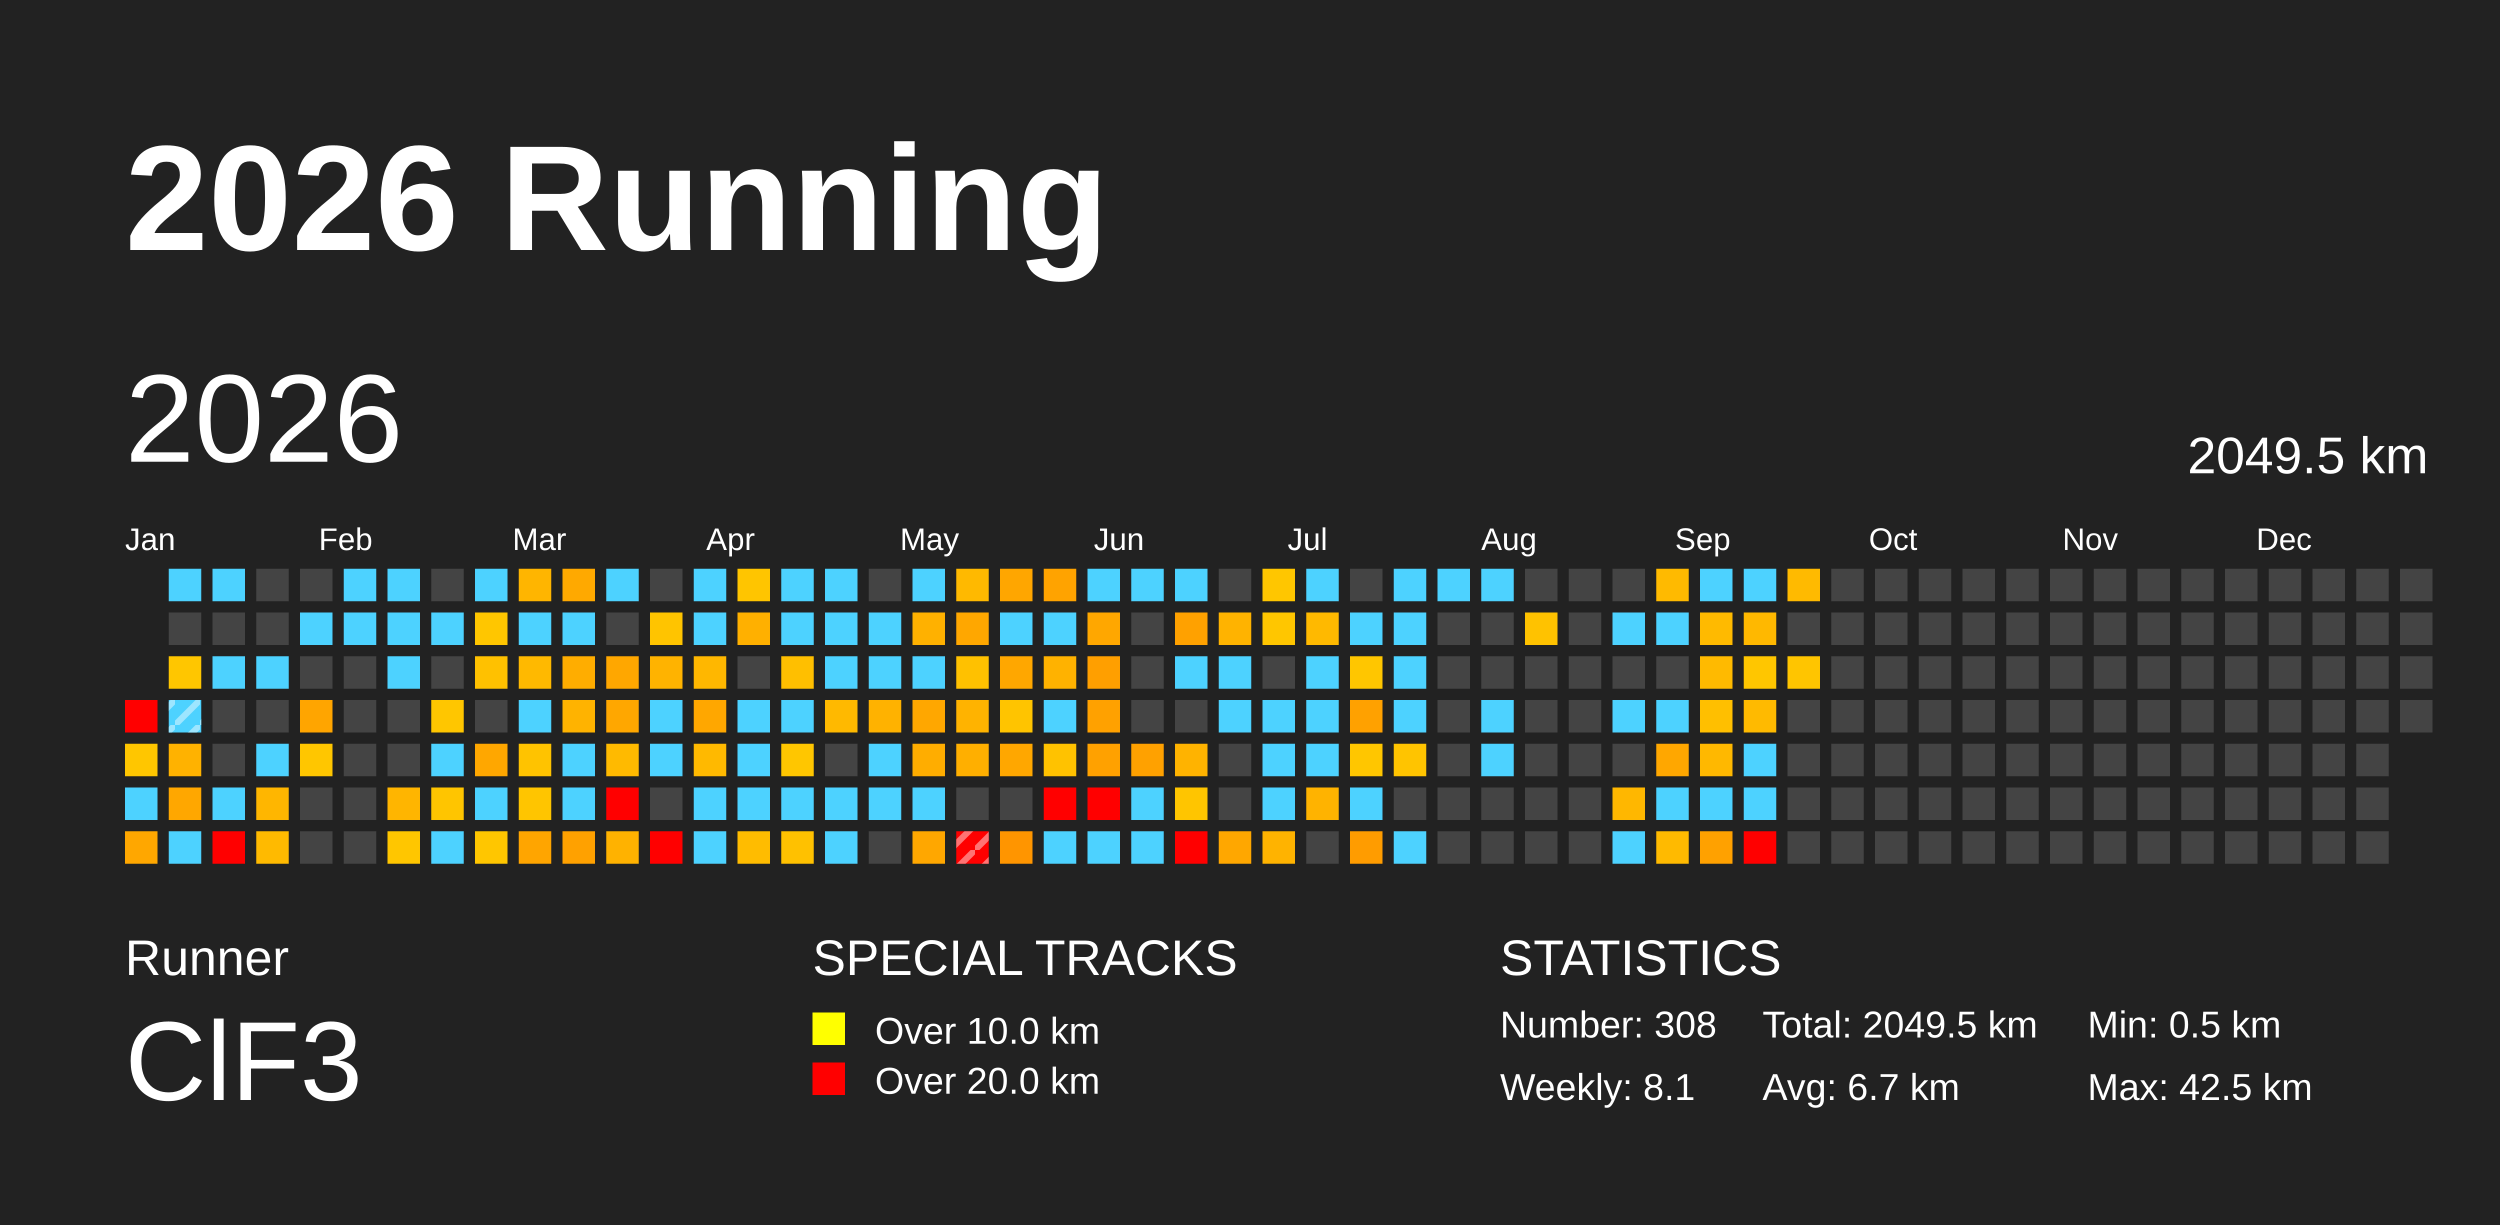
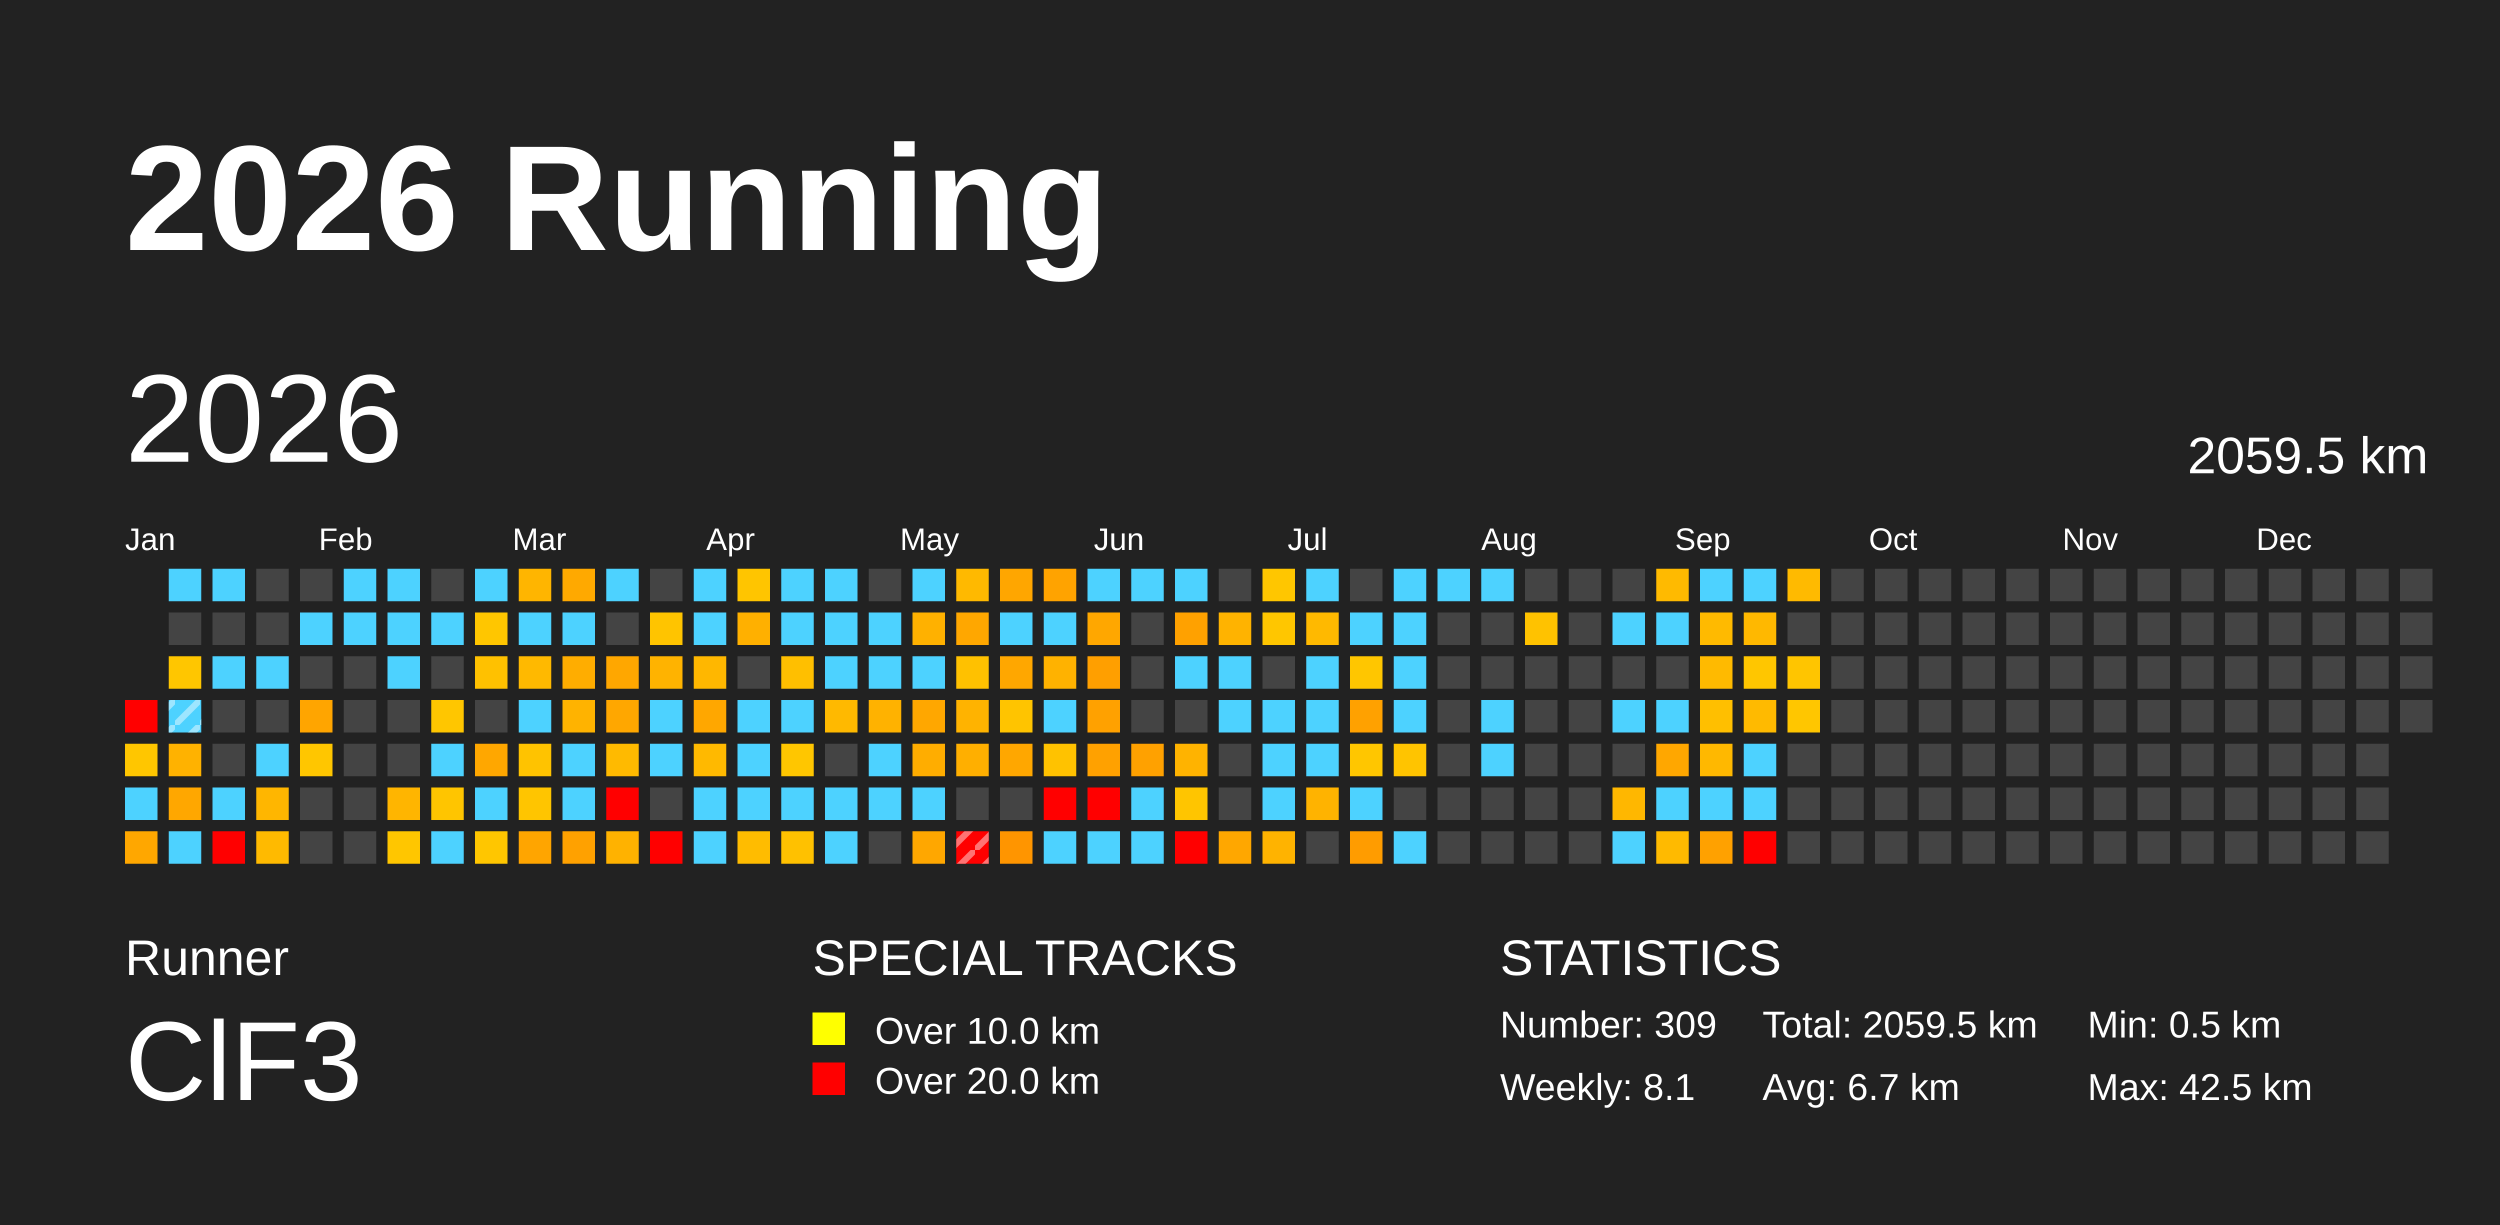
<svg xmlns="http://www.w3.org/2000/svg" baseProfile="full" height="98mm" version="1.1" viewBox="0,0,200,98" width="200mm">
  <defs>
    <pattern height="2" id="indoor-stripe" patternUnits="userSpaceOnUse" width="2">
      <line stroke="white" stroke-opacity="0.45" stroke-width="0.5" x1="0" x2="2" y1="2" y2="0" />
    </pattern>
  </defs>
  <rect fill="#222222" height="98" width="200" x="0" y="0" />
  <text fill="#FFFFFF" style="font-size:12px; font-family:Arial; font-weight:bold;" x="10" y="20">2026 Running</text>
  <text fill="#FFFFFF" style="font-size:4px; font-family:Arial" x="10" y="78">Runner</text>
  <text fill="#FFFFFF" style="font-size:9px; font-family:Arial" x="10" y="88">ClF3</text>
  <text fill="#FFFFFF" style="font-size:4px; font-family:Arial" x="65" y="78">SPECIAL TRACKS</text>
  <rect fill="yellow" height="2.6" width="2.6" x="65" y="81" />
  <text fill="#FFFFFF" style="font-size:3px; font-family:Arial" x="70" y="83.5">Over 10.0 km</text>
  <rect fill="red" height="2.6" width="2.6" x="65" y="85" />
  <text fill="#FFFFFF" style="font-size:3px; font-family:Arial" x="70" y="87.5">Over 20.0 km</text>
  <text fill="#FFFFFF" style="font-size:4px; font-family:Arial" x="120" y="78">STATISTICS</text>
-   <text fill="#FFFFFF" style="font-size:3px; font-family:Arial" x="120" y="83">Number: 308</text>
+   <text fill="#FFFFFF" style="font-size:3px; font-family:Arial" x="120" y="83">Number: 309</text>
  <text fill="#FFFFFF" style="font-size:3px; font-family:Arial" x="120" y="88">Weekly: 8.1</text>
-   <text fill="#FFFFFF" style="font-size:3px; font-family:Arial" x="141" y="83">Total: 2049.5 km</text>
+   <text fill="#FFFFFF" style="font-size:3px; font-family:Arial" x="141" y="83">Total: 2059.5 km</text>
  <text fill="#FFFFFF" style="font-size:3px; font-family:Arial" x="141" y="88">Avg: 6.7 km</text>
  <text fill="#FFFFFF" style="font-size:3px; font-family:Arial" x="167" y="83">Min: 0.5 km</text>
  <text fill="#FFFFFF" style="font-size:3px; font-family:Arial" x="167" y="88">Max: 42.5 km</text>
  <text dominant-baseline="hanging" fill="#FFFFFF" style="font-size:10.0px; font-family:Arial;" x="10" y="30">2026</text>
-   <text dominant-baseline="hanging" fill="#FFFFFF" style="font-size:4.125px; font-family:Arial;" x="175" y="35">2049.5 km</text>
+   <text dominant-baseline="hanging" fill="#FFFFFF" style="font-size:4.125px; font-family:Arial;" x="175" y="35">2059.5 km</text>
  <text fill="#FFFFFF" style="font-size:2.5px; font-family:Arial" x="10.0" y="44">Jan</text>
  <text fill="#FFFFFF" style="font-size:2.5px; font-family:Arial" x="25.5" y="44">Feb</text>
  <text fill="#FFFFFF" style="font-size:2.5px; font-family:Arial" x="41.0" y="44">Mar</text>
  <text fill="#FFFFFF" style="font-size:2.5px; font-family:Arial" x="56.5" y="44">Apr</text>
  <text fill="#FFFFFF" style="font-size:2.5px; font-family:Arial" x="72.0" y="44">May</text>
  <text fill="#FFFFFF" style="font-size:2.5px; font-family:Arial" x="87.5" y="44">Jun</text>
  <text fill="#FFFFFF" style="font-size:2.5px; font-family:Arial" x="103.0" y="44">Jul</text>
  <text fill="#FFFFFF" style="font-size:2.5px; font-family:Arial" x="118.5" y="44">Aug</text>
  <text fill="#FFFFFF" style="font-size:2.5px; font-family:Arial" x="134.0" y="44">Sep</text>
  <text fill="#FFFFFF" style="font-size:2.5px; font-family:Arial" x="149.5" y="44">Oct</text>
  <text fill="#FFFFFF" style="font-size:2.5px; font-family:Arial" x="165.0" y="44">Nov</text>
  <text fill="#FFFFFF" style="font-size:2.5px; font-family:Arial" x="180.5" y="44">Dec</text>
  <rect fill="red" height="2.6" width="2.6" x="10.0" y="56.0" />
  <rect fill="#ffc600" height="2.6" width="2.6" x="10.0" y="59.5" />
  <rect fill="#4dd2ff" height="2.6" width="2.6" x="10.0" y="63.0" />
  <rect fill="#ffa700" height="2.6" width="2.6" x="10.0" y="66.5" />
  <rect fill="#4dd2ff" height="2.6" width="2.6" x="13.5" y="45.5" />
  <rect fill="#444444" height="2.6" width="2.6" x="13.5" y="49.0" />
  <rect fill="#ffc600" height="2.6" width="2.6" x="13.5" y="52.5" />
  <rect fill="#4dd2ff" height="2.6" width="2.6" x="13.5" y="56.0" />
  <rect fill="url(#indoor-stripe)" height="2.6" style="pointer-events: none;" width="2.6" x="13.5" y="56.0" />
  <rect fill="#ffb200" height="2.6" width="2.6" x="13.5" y="59.5" />
  <rect fill="#ffa700" height="2.6" width="2.6" x="13.5" y="63.0" />
  <rect fill="#4dd2ff" height="2.6" width="2.6" x="13.5" y="66.5" />
  <rect fill="#4dd2ff" height="2.6" width="2.6" x="17.0" y="45.5" />
  <rect fill="#444444" height="2.6" width="2.6" x="17.0" y="49.0" />
  <rect fill="#4dd2ff" height="2.6" width="2.6" x="17.0" y="52.5" />
  <rect fill="#444444" height="2.6" width="2.6" x="17.0" y="56.0" />
  <rect fill="#444444" height="2.6" width="2.6" x="17.0" y="59.5" />
  <rect fill="#4dd2ff" height="2.6" width="2.6" x="17.0" y="63.0" />
  <rect fill="red" height="2.6" width="2.6" x="17.0" y="66.5" />
  <rect fill="#444444" height="2.6" width="2.6" x="20.5" y="45.5" />
  <rect fill="#444444" height="2.6" width="2.6" x="20.5" y="49.0" />
  <rect fill="#4dd2ff" height="2.6" width="2.6" x="20.5" y="52.5" />
  <rect fill="#444444" height="2.6" width="2.6" x="20.5" y="56.0" />
  <rect fill="#4dd2ff" height="2.6" width="2.6" x="20.5" y="59.5" />
  <rect fill="#ffb600" height="2.6" width="2.6" x="20.5" y="63.0" />
  <rect fill="#ffba00" height="2.6" width="2.6" x="20.5" y="66.5" />
  <rect fill="#444444" height="2.6" width="2.6" x="24.0" y="45.5" />
  <rect fill="#4dd2ff" height="2.6" width="2.6" x="24.0" y="49.0" />
  <rect fill="#444444" height="2.6" width="2.6" x="24.0" y="52.5" />
  <rect fill="#ffa500" height="2.6" width="2.6" x="24.0" y="56.0" />
  <rect fill="#ffc600" height="2.6" width="2.6" x="24.0" y="59.5" />
  <rect fill="#444444" height="2.6" width="2.6" x="24.0" y="63.0" />
  <rect fill="#444444" height="2.6" width="2.6" x="24.0" y="66.5" />
  <rect fill="#4dd2ff" height="2.6" width="2.6" x="27.5" y="45.5" />
  <rect fill="#4dd2ff" height="2.6" width="2.6" x="27.5" y="49.0" />
  <rect fill="#444444" height="2.6" width="2.6" x="27.5" y="52.5" />
  <rect fill="#444444" height="2.6" width="2.6" x="27.5" y="56.0" />
  <rect fill="#444444" height="2.6" width="2.6" x="27.5" y="59.5" />
  <rect fill="#444444" height="2.6" width="2.6" x="27.5" y="63.0" />
  <rect fill="#444444" height="2.6" width="2.6" x="27.5" y="66.5" />
  <rect fill="#4dd2ff" height="2.6" width="2.6" x="31.0" y="45.5" />
  <rect fill="#4dd2ff" height="2.6" width="2.6" x="31.0" y="49.0" />
  <rect fill="#4dd2ff" height="2.6" width="2.6" x="31.0" y="52.5" />
  <rect fill="#444444" height="2.6" width="2.6" x="31.0" y="56.0" />
  <rect fill="#444444" height="2.6" width="2.6" x="31.0" y="59.5" />
  <rect fill="#ffb500" height="2.6" width="2.6" x="31.0" y="63.0" />
  <rect fill="#ffc600" height="2.6" width="2.6" x="31.0" y="66.5" />
  <rect fill="#444444" height="2.6" width="2.6" x="34.5" y="45.5" />
  <rect fill="#4dd2ff" height="2.6" width="2.6" x="34.5" y="49.0" />
  <rect fill="#444444" height="2.6" width="2.6" x="34.5" y="52.5" />
  <rect fill="#ffc600" height="2.6" width="2.6" x="34.5" y="56.0" />
  <rect fill="#4dd2ff" height="2.6" width="2.6" x="34.5" y="59.5" />
  <rect fill="#ffc500" height="2.6" width="2.6" x="34.5" y="63.0" />
  <rect fill="#4dd2ff" height="2.6" width="2.6" x="34.5" y="66.5" />
  <rect fill="#4dd2ff" height="2.6" width="2.6" x="38.0" y="45.5" />
  <rect fill="#ffc600" height="2.6" width="2.6" x="38.0" y="49.0" />
  <rect fill="#ffc100" height="2.6" width="2.6" x="38.0" y="52.5" />
  <rect fill="#444444" height="2.6" width="2.6" x="38.0" y="56.0" />
  <rect fill="#ffa700" height="2.6" width="2.6" x="38.0" y="59.5" />
  <rect fill="#4dd2ff" height="2.6" width="2.6" x="38.0" y="63.0" />
  <rect fill="#ffc600" height="2.6" width="2.6" x="38.0" y="66.5" />
  <rect fill="#ffb500" height="2.6" width="2.6" x="41.5" y="45.5" />
  <rect fill="#4dd2ff" height="2.6" width="2.6" x="41.5" y="49.0" />
  <rect fill="#ffb900" height="2.6" width="2.6" x="41.5" y="52.5" />
  <rect fill="#4dd2ff" height="2.6" width="2.6" x="41.5" y="56.0" />
  <rect fill="#ffc300" height="2.6" width="2.6" x="41.5" y="59.5" />
  <rect fill="#ffc500" height="2.6" width="2.6" x="41.5" y="63.0" />
  <rect fill="#ffa500" height="2.6" width="2.6" x="41.5" y="66.5" />
  <rect fill="#ffa900" height="2.6" width="2.6" x="45.0" y="45.5" />
  <rect fill="#4dd2ff" height="2.6" width="2.6" x="45.0" y="49.0" />
  <rect fill="#ffad00" height="2.6" width="2.6" x="45.0" y="52.5" />
  <rect fill="#ffb300" height="2.6" width="2.6" x="45.0" y="56.0" />
  <rect fill="#4dd2ff" height="2.6" width="2.6" x="45.0" y="59.5" />
  <rect fill="#4dd2ff" height="2.6" width="2.6" x="45.0" y="63.0" />
  <rect fill="#ffa100" height="2.6" width="2.6" x="45.0" y="66.5" />
  <rect fill="#4dd2ff" height="2.6" width="2.6" x="48.5" y="45.5" />
  <rect fill="#444444" height="2.6" width="2.6" x="48.5" y="49.0" />
  <rect fill="#ffa700" height="2.6" width="2.6" x="48.5" y="52.5" />
  <rect fill="#ffa700" height="2.6" width="2.6" x="48.5" y="56.0" />
  <rect fill="#ffba00" height="2.6" width="2.6" x="48.5" y="59.5" />
  <rect fill="red" height="2.6" width="2.6" x="48.5" y="63.0" />
  <rect fill="#ffb200" height="2.6" width="2.6" x="48.5" y="66.5" />
  <rect fill="#444444" height="2.6" width="2.6" x="52.0" y="45.5" />
  <rect fill="#ffc400" height="2.6" width="2.6" x="52.0" y="49.0" />
  <rect fill="#ffb300" height="2.6" width="2.6" x="52.0" y="52.5" />
  <rect fill="#4dd2ff" height="2.6" width="2.6" x="52.0" y="56.0" />
  <rect fill="#4dd2ff" height="2.6" width="2.6" x="52.0" y="59.5" />
  <rect fill="#444444" height="2.6" width="2.6" x="52.0" y="63.0" />
  <rect fill="red" height="2.6" width="2.6" x="52.0" y="66.5" />
  <rect fill="#4dd2ff" height="2.6" width="2.6" x="55.5" y="45.5" />
  <rect fill="#4dd2ff" height="2.6" width="2.6" x="55.5" y="49.0" />
  <rect fill="#ffb700" height="2.6" width="2.6" x="55.5" y="52.5" />
  <rect fill="#ffa700" height="2.6" width="2.6" x="55.5" y="56.0" />
  <rect fill="#ffb900" height="2.6" width="2.6" x="55.5" y="59.5" />
  <rect fill="#4dd2ff" height="2.6" width="2.6" x="55.5" y="63.0" />
  <rect fill="#4dd2ff" height="2.6" width="2.6" x="55.5" y="66.5" />
  <rect fill="#ffc500" height="2.6" width="2.6" x="59.0" y="45.5" />
  <rect fill="#ffb000" height="2.6" width="2.6" x="59.0" y="49.0" />
  <rect fill="#444444" height="2.6" width="2.6" x="59.0" y="52.5" />
  <rect fill="#4dd2ff" height="2.6" width="2.6" x="59.0" y="56.0" />
  <rect fill="#4dd2ff" height="2.6" width="2.6" x="59.0" y="59.5" />
  <rect fill="#4dd2ff" height="2.6" width="2.6" x="59.0" y="63.0" />
  <rect fill="#ffbc00" height="2.6" width="2.6" x="59.0" y="66.5" />
  <rect fill="#4dd2ff" height="2.6" width="2.6" x="62.5" y="45.5" />
  <rect fill="#4dd2ff" height="2.6" width="2.6" x="62.5" y="49.0" />
  <rect fill="#ffbf00" height="2.6" width="2.6" x="62.5" y="52.5" />
  <rect fill="#4dd2ff" height="2.6" width="2.6" x="62.5" y="56.0" />
  <rect fill="#ffc600" height="2.6" width="2.6" x="62.5" y="59.5" />
  <rect fill="#4dd2ff" height="2.6" width="2.6" x="62.5" y="63.0" />
  <rect fill="#ffc100" height="2.6" width="2.6" x="62.5" y="66.5" />
  <rect fill="#4dd2ff" height="2.6" width="2.6" x="66.0" y="45.5" />
  <rect fill="#4dd2ff" height="2.6" width="2.6" x="66.0" y="49.0" />
  <rect fill="#4dd2ff" height="2.6" width="2.6" x="66.0" y="52.5" />
  <rect fill="#ffb900" height="2.6" width="2.6" x="66.0" y="56.0" />
  <rect fill="#444444" height="2.6" width="2.6" x="66.0" y="59.5" />
  <rect fill="#4dd2ff" height="2.6" width="2.6" x="66.0" y="63.0" />
  <rect fill="#4dd2ff" height="2.6" width="2.6" x="66.0" y="66.5" />
  <rect fill="#444444" height="2.6" width="2.6" x="69.5" y="45.5" />
  <rect fill="#4dd2ff" height="2.6" width="2.6" x="69.5" y="49.0" />
  <rect fill="#4dd2ff" height="2.6" width="2.6" x="69.5" y="52.5" />
  <rect fill="#ffb200" height="2.6" width="2.6" x="69.5" y="56.0" />
  <rect fill="#4dd2ff" height="2.6" width="2.6" x="69.5" y="59.5" />
  <rect fill="#4dd2ff" height="2.6" width="2.6" x="69.5" y="63.0" />
  <rect fill="#444444" height="2.6" width="2.6" x="69.5" y="66.5" />
  <rect fill="#4dd2ff" height="2.6" width="2.6" x="73.0" y="45.5" />
  <rect fill="#ffb100" height="2.6" width="2.6" x="73.0" y="49.0" />
  <rect fill="#4dd2ff" height="2.6" width="2.6" x="73.0" y="52.5" />
  <rect fill="#ffa700" height="2.6" width="2.6" x="73.0" y="56.0" />
  <rect fill="#ffad00" height="2.6" width="2.6" x="73.0" y="59.5" />
  <rect fill="#4dd2ff" height="2.6" width="2.6" x="73.0" y="63.0" />
  <rect fill="#ffa700" height="2.6" width="2.6" x="73.0" y="66.5" />
  <rect fill="#ffb900" height="2.6" width="2.6" x="76.5" y="45.5" />
  <rect fill="#ffa700" height="2.6" width="2.6" x="76.5" y="49.0" />
  <rect fill="#ffc100" height="2.6" width="2.6" x="76.5" y="52.5" />
  <rect fill="#ffb300" height="2.6" width="2.6" x="76.5" y="56.0" />
  <rect fill="#ffaf00" height="2.6" width="2.6" x="76.5" y="59.5" />
  <rect fill="#444444" height="2.6" width="2.6" x="76.5" y="63.0" />
  <rect fill="red" height="2.6" width="2.6" x="76.5" y="66.5" />
  <rect fill="url(#indoor-stripe)" height="2.6" style="pointer-events: none;" width="2.6" x="76.5" y="66.5" />
  <rect fill="#ffa600" height="2.6" width="2.6" x="80.0" y="45.5" />
  <rect fill="#4dd2ff" height="2.6" width="2.6" x="80.0" y="49.0" />
  <rect fill="#ffa700" height="2.6" width="2.6" x="80.0" y="52.5" />
  <rect fill="#ffc400" height="2.6" width="2.6" x="80.0" y="56.0" />
  <rect fill="#ffa700" height="2.6" width="2.6" x="80.0" y="59.5" />
  <rect fill="#444444" height="2.6" width="2.6" x="80.0" y="63.0" />
  <rect fill="#ff9500" height="2.6" width="2.6" x="80.0" y="66.5" />
  <rect fill="#ffa300" height="2.6" width="2.6" x="83.5" y="45.5" />
  <rect fill="#4dd2ff" height="2.6" width="2.6" x="83.5" y="49.0" />
  <rect fill="#ffb200" height="2.6" width="2.6" x="83.5" y="52.5" />
  <rect fill="#4dd2ff" height="2.6" width="2.6" x="83.5" y="56.0" />
  <rect fill="#ffc200" height="2.6" width="2.6" x="83.5" y="59.5" />
  <rect fill="red" height="2.6" width="2.6" x="83.5" y="63.0" />
  <rect fill="#4dd2ff" height="2.6" width="2.6" x="83.5" y="66.5" />
  <rect fill="#4dd2ff" height="2.6" width="2.6" x="87.0" y="45.5" />
  <rect fill="#ffa700" height="2.6" width="2.6" x="87.0" y="49.0" />
  <rect fill="#ff9f00" height="2.6" width="2.6" x="87.0" y="52.5" />
  <rect fill="#ffa100" height="2.6" width="2.6" x="87.0" y="56.0" />
  <rect fill="#ffa100" height="2.6" width="2.6" x="87.0" y="59.5" />
  <rect fill="red" height="2.6" width="2.6" x="87.0" y="63.0" />
  <rect fill="#4dd2ff" height="2.6" width="2.6" x="87.0" y="66.5" />
  <rect fill="#4dd2ff" height="2.6" width="2.6" x="90.5" y="45.5" />
  <rect fill="#444444" height="2.6" width="2.6" x="90.5" y="49.0" />
  <rect fill="#444444" height="2.6" width="2.6" x="90.5" y="52.5" />
  <rect fill="#444444" height="2.6" width="2.6" x="90.5" y="56.0" />
  <rect fill="#ffa100" height="2.6" width="2.6" x="90.5" y="59.5" />
  <rect fill="#4dd2ff" height="2.6" width="2.6" x="90.5" y="63.0" />
  <rect fill="#4dd2ff" height="2.6" width="2.6" x="90.5" y="66.5" />
  <rect fill="#4dd2ff" height="2.6" width="2.6" x="94.0" y="45.5" />
  <rect fill="#ffa100" height="2.6" width="2.6" x="94.0" y="49.0" />
  <rect fill="#4dd2ff" height="2.6" width="2.6" x="94.0" y="52.5" />
  <rect fill="#444444" height="2.6" width="2.6" x="94.0" y="56.0" />
  <rect fill="#ffb300" height="2.6" width="2.6" x="94.0" y="59.5" />
  <rect fill="#ffc500" height="2.6" width="2.6" x="94.0" y="63.0" />
  <rect fill="red" height="2.6" width="2.6" x="94.0" y="66.5" />
  <rect fill="#444444" height="2.6" width="2.6" x="97.5" y="45.5" />
  <rect fill="#ffb300" height="2.6" width="2.6" x="97.5" y="49.0" />
  <rect fill="#4dd2ff" height="2.6" width="2.6" x="97.5" y="52.5" />
  <rect fill="#4dd2ff" height="2.6" width="2.6" x="97.5" y="56.0" />
  <rect fill="#444444" height="2.6" width="2.6" x="97.5" y="59.5" />
  <rect fill="#444444" height="2.6" width="2.6" x="97.5" y="63.0" />
  <rect fill="#ffa700" height="2.6" width="2.6" x="97.5" y="66.5" />
  <rect fill="#ffc600" height="2.6" width="2.6" x="101.0" y="45.5" />
  <rect fill="#ffc600" height="2.6" width="2.6" x="101.0" y="49.0" />
  <rect fill="#444444" height="2.6" width="2.6" x="101.0" y="52.5" />
  <rect fill="#4dd2ff" height="2.6" width="2.6" x="101.0" y="56.0" />
  <rect fill="#4dd2ff" height="2.6" width="2.6" x="101.0" y="59.5" />
  <rect fill="#4dd2ff" height="2.6" width="2.6" x="101.0" y="63.0" />
  <rect fill="#ffb300" height="2.6" width="2.6" x="101.0" y="66.5" />
  <rect fill="#4dd2ff" height="2.6" width="2.6" x="104.5" y="45.5" />
  <rect fill="#ffb900" height="2.6" width="2.6" x="104.5" y="49.0" />
  <rect fill="#4dd2ff" height="2.6" width="2.6" x="104.5" y="52.5" />
  <rect fill="#4dd2ff" height="2.6" width="2.6" x="104.5" y="56.0" />
  <rect fill="#4dd2ff" height="2.6" width="2.6" x="104.5" y="59.5" />
  <rect fill="#ffb300" height="2.6" width="2.6" x="104.5" y="63.0" />
  <rect fill="#444444" height="2.6" width="2.6" x="104.5" y="66.5" />
  <rect fill="#444444" height="2.6" width="2.6" x="108.0" y="45.5" />
  <rect fill="#4dd2ff" height="2.6" width="2.6" x="108.0" y="49.0" />
  <rect fill="#ffc600" height="2.6" width="2.6" x="108.0" y="52.5" />
  <rect fill="#ffa100" height="2.6" width="2.6" x="108.0" y="56.0" />
  <rect fill="#ffc600" height="2.6" width="2.6" x="108.0" y="59.5" />
  <rect fill="#4dd2ff" height="2.6" width="2.6" x="108.0" y="63.0" />
  <rect fill="#ff9c00" height="2.6" width="2.6" x="108.0" y="66.5" />
  <rect fill="#4dd2ff" height="2.6" width="2.6" x="111.5" y="45.5" />
  <rect fill="#4dd2ff" height="2.6" width="2.6" x="111.5" y="49.0" />
  <rect fill="#4dd2ff" height="2.6" width="2.6" x="111.5" y="52.5" />
  <rect fill="#4dd2ff" height="2.6" width="2.6" x="111.5" y="56.0" />
  <rect fill="#ffc400" height="2.6" width="2.6" x="111.5" y="59.5" />
  <rect fill="#444444" height="2.6" width="2.6" x="111.5" y="63.0" />
  <rect fill="#4dd2ff" height="2.6" width="2.6" x="111.5" y="66.5" />
  <rect fill="#4dd2ff" height="2.6" width="2.6" x="115.0" y="45.5" />
  <rect fill="#444444" height="2.6" width="2.6" x="115.0" y="49.0" />
  <rect fill="#444444" height="2.6" width="2.6" x="115.0" y="52.5" />
  <rect fill="#444444" height="2.6" width="2.6" x="115.0" y="56.0" />
  <rect fill="#444444" height="2.6" width="2.6" x="115.0" y="59.5" />
  <rect fill="#444444" height="2.6" width="2.6" x="115.0" y="63.0" />
  <rect fill="#444444" height="2.6" width="2.6" x="115.0" y="66.5" />
  <rect fill="#4dd2ff" height="2.6" width="2.6" x="118.5" y="45.5" />
  <rect fill="#444444" height="2.6" width="2.6" x="118.5" y="49.0" />
  <rect fill="#444444" height="2.6" width="2.6" x="118.5" y="52.5" />
  <rect fill="#4dd2ff" height="2.6" width="2.6" x="118.5" y="56.0" />
  <rect fill="#4dd2ff" height="2.6" width="2.6" x="118.5" y="59.5" />
  <rect fill="#444444" height="2.6" width="2.6" x="118.5" y="63.0" />
  <rect fill="#444444" height="2.6" width="2.6" x="118.5" y="66.5" />
  <rect fill="#444444" height="2.6" width="2.6" x="122.0" y="45.5" />
  <rect fill="#ffc200" height="2.6" width="2.6" x="122.0" y="49.0" />
  <rect fill="#444444" height="2.6" width="2.6" x="122.0" y="52.5" />
  <rect fill="#444444" height="2.6" width="2.6" x="122.0" y="56.0" />
  <rect fill="#444444" height="2.6" width="2.6" x="122.0" y="59.5" />
  <rect fill="#444444" height="2.6" width="2.6" x="122.0" y="63.0" />
  <rect fill="#444444" height="2.6" width="2.6" x="122.0" y="66.5" />
  <rect fill="#444444" height="2.6" width="2.6" x="125.5" y="45.5" />
  <rect fill="#444444" height="2.6" width="2.6" x="125.5" y="49.0" />
  <rect fill="#444444" height="2.6" width="2.6" x="125.5" y="52.5" />
  <rect fill="#444444" height="2.6" width="2.6" x="125.5" y="56.0" />
  <rect fill="#444444" height="2.6" width="2.6" x="125.5" y="59.5" />
  <rect fill="#444444" height="2.6" width="2.6" x="125.5" y="63.0" />
  <rect fill="#444444" height="2.6" width="2.6" x="125.5" y="66.5" />
  <rect fill="#444444" height="2.6" width="2.6" x="129.0" y="45.5" />
  <rect fill="#4dd2ff" height="2.6" width="2.6" x="129.0" y="49.0" />
  <rect fill="#444444" height="2.6" width="2.6" x="129.0" y="52.5" />
  <rect fill="#4dd2ff" height="2.6" width="2.6" x="129.0" y="56.0" />
  <rect fill="#444444" height="2.6" width="2.6" x="129.0" y="59.5" />
  <rect fill="#ffb700" height="2.6" width="2.6" x="129.0" y="63.0" />
  <rect fill="#4dd2ff" height="2.6" width="2.6" x="129.0" y="66.5" />
  <rect fill="#ffba00" height="2.6" width="2.6" x="132.5" y="45.5" />
  <rect fill="#4dd2ff" height="2.6" width="2.6" x="132.5" y="49.0" />
  <rect fill="#444444" height="2.6" width="2.6" x="132.5" y="52.5" />
  <rect fill="#4dd2ff" height="2.6" width="2.6" x="132.5" y="56.0" />
  <rect fill="#ffa700" height="2.6" width="2.6" x="132.5" y="59.5" />
  <rect fill="#4dd2ff" height="2.6" width="2.6" x="132.5" y="63.0" />
  <rect fill="#ffba00" height="2.6" width="2.6" x="132.5" y="66.5" />
  <rect fill="#4dd2ff" height="2.6" width="2.6" x="136.0" y="45.5" />
  <rect fill="#ffba00" height="2.6" width="2.6" x="136.0" y="49.0" />
  <rect fill="#ffba00" height="2.6" width="2.6" x="136.0" y="52.5" />
  <rect fill="#ffbf00" height="2.6" width="2.6" x="136.0" y="56.0" />
  <rect fill="#ffb800" height="2.6" width="2.6" x="136.0" y="59.5" />
  <rect fill="#4dd2ff" height="2.6" width="2.6" x="136.0" y="63.0" />
  <rect fill="#ffa100" height="2.6" width="2.6" x="136.0" y="66.5" />
  <rect fill="#4dd2ff" height="2.6" width="2.6" x="139.5" y="45.5" />
  <rect fill="#ffb800" height="2.6" width="2.6" x="139.5" y="49.0" />
  <rect fill="#ffc600" height="2.6" width="2.6" x="139.5" y="52.5" />
  <rect fill="#ffba00" height="2.6" width="2.6" x="139.5" y="56.0" />
  <rect fill="#4dd2ff" height="2.6" width="2.6" x="139.5" y="59.5" />
  <rect fill="#4dd2ff" height="2.6" width="2.6" x="139.5" y="63.0" />
  <rect fill="red" height="2.6" width="2.6" x="139.5" y="66.5" />
  <rect fill="#ffba00" height="2.6" width="2.6" x="143.0" y="45.5" />
  <rect fill="#444444" height="2.6" width="2.6" x="143.0" y="49.0" />
  <rect fill="#ffc500" height="2.6" width="2.6" x="143.0" y="52.5" />
-   <rect fill="#444444" height="2.6" width="2.6" x="143.0" y="56.0" />
+   <rect fill="#ffc600" height="2.6" width="2.6" x="143.0" y="56.0" />
  <rect fill="#444444" height="2.6" width="2.6" x="143.0" y="59.5" />
  <rect fill="#444444" height="2.6" width="2.6" x="143.0" y="63.0" />
  <rect fill="#444444" height="2.6" width="2.6" x="143.0" y="66.5" />
  <rect fill="#444444" height="2.6" width="2.6" x="146.5" y="45.5" />
  <rect fill="#444444" height="2.6" width="2.6" x="146.5" y="49.0" />
  <rect fill="#444444" height="2.6" width="2.6" x="146.5" y="52.5" />
  <rect fill="#444444" height="2.6" width="2.6" x="146.5" y="56.0" />
  <rect fill="#444444" height="2.6" width="2.6" x="146.5" y="59.5" />
  <rect fill="#444444" height="2.6" width="2.6" x="146.5" y="63.0" />
  <rect fill="#444444" height="2.6" width="2.6" x="146.5" y="66.5" />
  <rect fill="#444444" height="2.6" width="2.6" x="150.0" y="45.5" />
  <rect fill="#444444" height="2.6" width="2.6" x="150.0" y="49.0" />
  <rect fill="#444444" height="2.6" width="2.6" x="150.0" y="52.5" />
  <rect fill="#444444" height="2.6" width="2.6" x="150.0" y="56.0" />
  <rect fill="#444444" height="2.6" width="2.6" x="150.0" y="59.5" />
  <rect fill="#444444" height="2.6" width="2.6" x="150.0" y="63.0" />
  <rect fill="#444444" height="2.6" width="2.6" x="150.0" y="66.5" />
  <rect fill="#444444" height="2.6" width="2.6" x="153.5" y="45.5" />
  <rect fill="#444444" height="2.6" width="2.6" x="153.5" y="49.0" />
  <rect fill="#444444" height="2.6" width="2.6" x="153.5" y="52.5" />
  <rect fill="#444444" height="2.6" width="2.6" x="153.5" y="56.0" />
  <rect fill="#444444" height="2.6" width="2.6" x="153.5" y="59.5" />
  <rect fill="#444444" height="2.6" width="2.6" x="153.5" y="63.0" />
  <rect fill="#444444" height="2.6" width="2.6" x="153.5" y="66.5" />
  <rect fill="#444444" height="2.6" width="2.6" x="157.0" y="45.5" />
  <rect fill="#444444" height="2.6" width="2.6" x="157.0" y="49.0" />
  <rect fill="#444444" height="2.6" width="2.6" x="157.0" y="52.5" />
  <rect fill="#444444" height="2.6" width="2.6" x="157.0" y="56.0" />
  <rect fill="#444444" height="2.6" width="2.6" x="157.0" y="59.5" />
  <rect fill="#444444" height="2.6" width="2.6" x="157.0" y="63.0" />
  <rect fill="#444444" height="2.6" width="2.6" x="157.0" y="66.5" />
  <rect fill="#444444" height="2.6" width="2.6" x="160.5" y="45.5" />
  <rect fill="#444444" height="2.6" width="2.6" x="160.5" y="49.0" />
  <rect fill="#444444" height="2.6" width="2.6" x="160.5" y="52.5" />
  <rect fill="#444444" height="2.6" width="2.6" x="160.5" y="56.0" />
  <rect fill="#444444" height="2.6" width="2.6" x="160.5" y="59.5" />
  <rect fill="#444444" height="2.6" width="2.6" x="160.5" y="63.0" />
  <rect fill="#444444" height="2.6" width="2.6" x="160.5" y="66.5" />
  <rect fill="#444444" height="2.6" width="2.6" x="164.0" y="45.5" />
  <rect fill="#444444" height="2.6" width="2.6" x="164.0" y="49.0" />
  <rect fill="#444444" height="2.6" width="2.6" x="164.0" y="52.5" />
  <rect fill="#444444" height="2.6" width="2.6" x="164.0" y="56.0" />
  <rect fill="#444444" height="2.6" width="2.6" x="164.0" y="59.5" />
  <rect fill="#444444" height="2.6" width="2.6" x="164.0" y="63.0" />
  <rect fill="#444444" height="2.6" width="2.6" x="164.0" y="66.5" />
  <rect fill="#444444" height="2.6" width="2.6" x="167.5" y="45.5" />
  <rect fill="#444444" height="2.6" width="2.6" x="167.5" y="49.0" />
  <rect fill="#444444" height="2.6" width="2.6" x="167.5" y="52.5" />
  <rect fill="#444444" height="2.6" width="2.6" x="167.5" y="56.0" />
  <rect fill="#444444" height="2.6" width="2.6" x="167.5" y="59.5" />
  <rect fill="#444444" height="2.6" width="2.6" x="167.5" y="63.0" />
  <rect fill="#444444" height="2.6" width="2.6" x="167.5" y="66.5" />
  <rect fill="#444444" height="2.6" width="2.6" x="171.0" y="45.5" />
  <rect fill="#444444" height="2.6" width="2.6" x="171.0" y="49.0" />
  <rect fill="#444444" height="2.6" width="2.6" x="171.0" y="52.5" />
  <rect fill="#444444" height="2.6" width="2.6" x="171.0" y="56.0" />
  <rect fill="#444444" height="2.6" width="2.6" x="171.0" y="59.5" />
  <rect fill="#444444" height="2.6" width="2.6" x="171.0" y="63.0" />
  <rect fill="#444444" height="2.6" width="2.6" x="171.0" y="66.5" />
  <rect fill="#444444" height="2.6" width="2.6" x="174.5" y="45.5" />
  <rect fill="#444444" height="2.6" width="2.6" x="174.5" y="49.0" />
  <rect fill="#444444" height="2.6" width="2.6" x="174.5" y="52.5" />
  <rect fill="#444444" height="2.6" width="2.6" x="174.5" y="56.0" />
  <rect fill="#444444" height="2.6" width="2.6" x="174.5" y="59.5" />
  <rect fill="#444444" height="2.6" width="2.6" x="174.5" y="63.0" />
  <rect fill="#444444" height="2.6" width="2.6" x="174.5" y="66.5" />
  <rect fill="#444444" height="2.6" width="2.6" x="178.0" y="45.5" />
  <rect fill="#444444" height="2.6" width="2.6" x="178.0" y="49.0" />
  <rect fill="#444444" height="2.6" width="2.6" x="178.0" y="52.5" />
  <rect fill="#444444" height="2.6" width="2.6" x="178.0" y="56.0" />
  <rect fill="#444444" height="2.6" width="2.6" x="178.0" y="59.5" />
  <rect fill="#444444" height="2.6" width="2.6" x="178.0" y="63.0" />
  <rect fill="#444444" height="2.6" width="2.6" x="178.0" y="66.5" />
  <rect fill="#444444" height="2.6" width="2.6" x="181.5" y="45.5" />
  <rect fill="#444444" height="2.6" width="2.6" x="181.5" y="49.0" />
  <rect fill="#444444" height="2.6" width="2.6" x="181.5" y="52.5" />
  <rect fill="#444444" height="2.6" width="2.6" x="181.5" y="56.0" />
  <rect fill="#444444" height="2.6" width="2.6" x="181.5" y="59.5" />
  <rect fill="#444444" height="2.6" width="2.6" x="181.5" y="63.0" />
  <rect fill="#444444" height="2.6" width="2.6" x="181.5" y="66.5" />
  <rect fill="#444444" height="2.6" width="2.6" x="185.0" y="45.5" />
  <rect fill="#444444" height="2.6" width="2.6" x="185.0" y="49.0" />
  <rect fill="#444444" height="2.6" width="2.6" x="185.0" y="52.5" />
  <rect fill="#444444" height="2.6" width="2.6" x="185.0" y="56.0" />
  <rect fill="#444444" height="2.6" width="2.6" x="185.0" y="59.5" />
  <rect fill="#444444" height="2.6" width="2.6" x="185.0" y="63.0" />
  <rect fill="#444444" height="2.6" width="2.6" x="185.0" y="66.5" />
  <rect fill="#444444" height="2.6" width="2.6" x="188.5" y="45.5" />
  <rect fill="#444444" height="2.6" width="2.6" x="188.5" y="49.0" />
  <rect fill="#444444" height="2.6" width="2.6" x="188.5" y="52.5" />
  <rect fill="#444444" height="2.6" width="2.6" x="188.5" y="56.0" />
  <rect fill="#444444" height="2.6" width="2.6" x="188.5" y="59.5" />
  <rect fill="#444444" height="2.6" width="2.6" x="188.5" y="63.0" />
  <rect fill="#444444" height="2.6" width="2.6" x="188.5" y="66.5" />
  <rect fill="#444444" height="2.6" width="2.6" x="192.0" y="45.5" />
  <rect fill="#444444" height="2.6" width="2.6" x="192.0" y="49.0" />
  <rect fill="#444444" height="2.6" width="2.6" x="192.0" y="52.5" />
  <rect fill="#444444" height="2.6" width="2.6" x="192.0" y="56.0" />
</svg>
